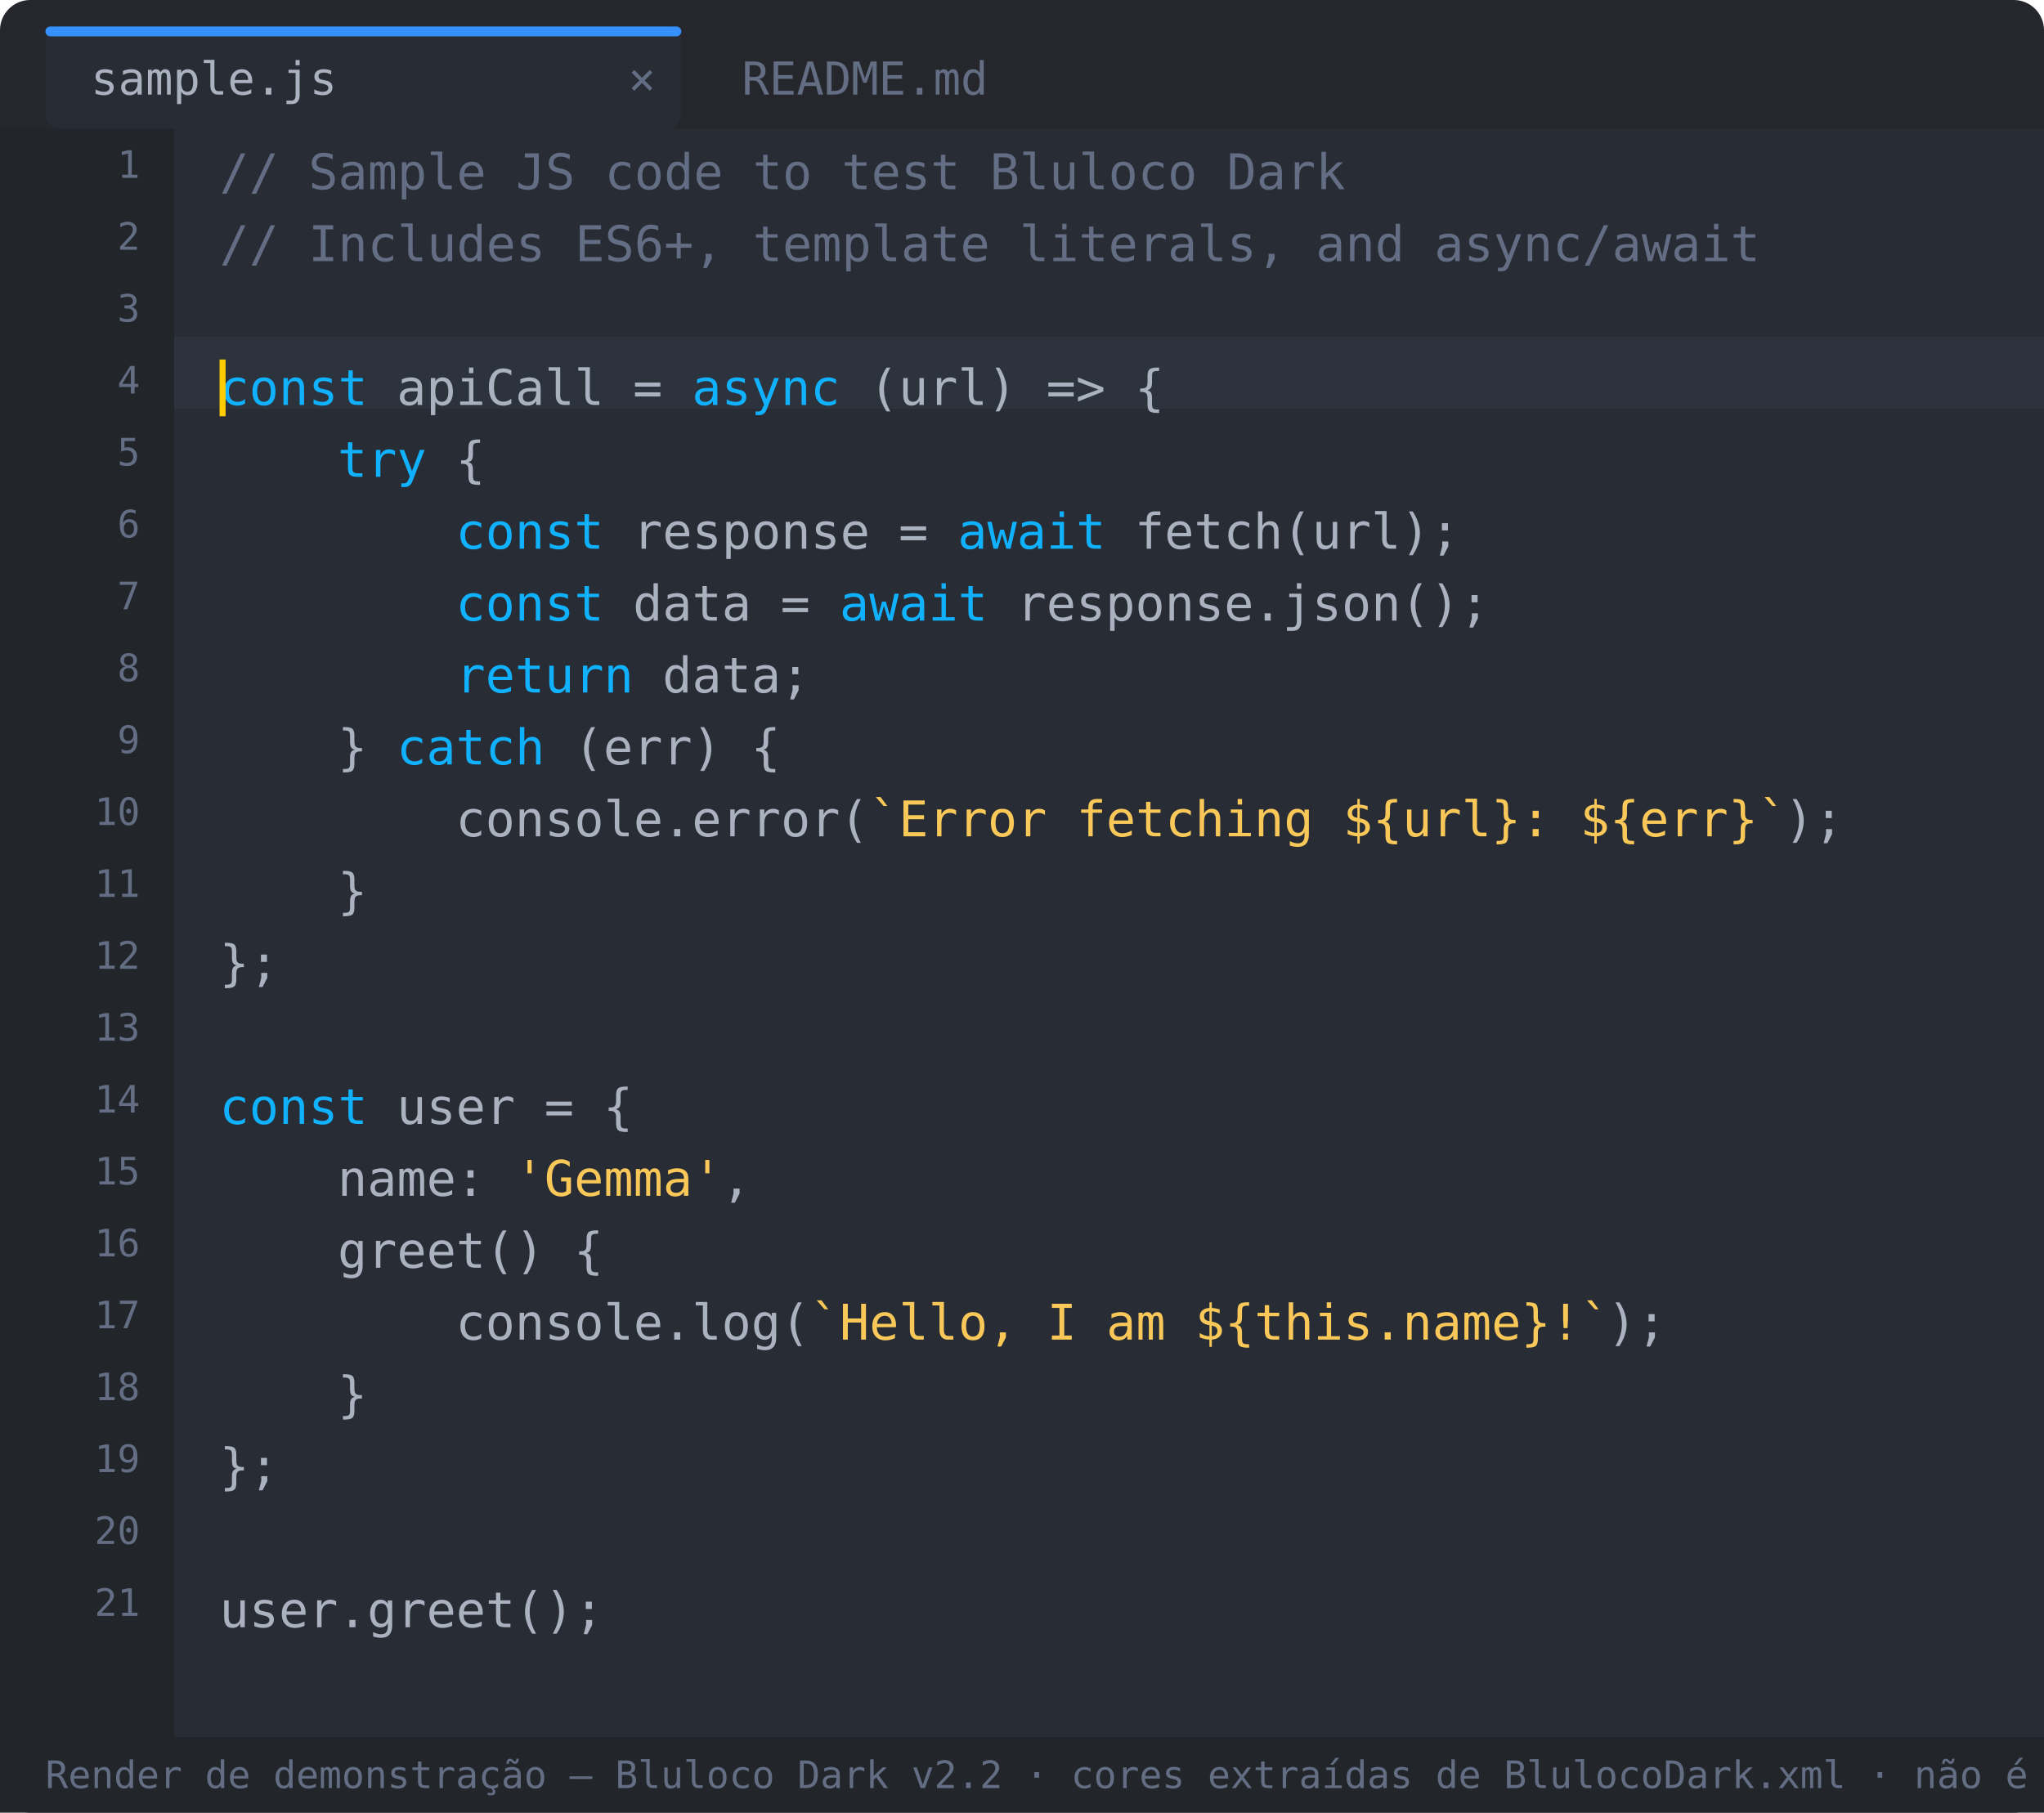
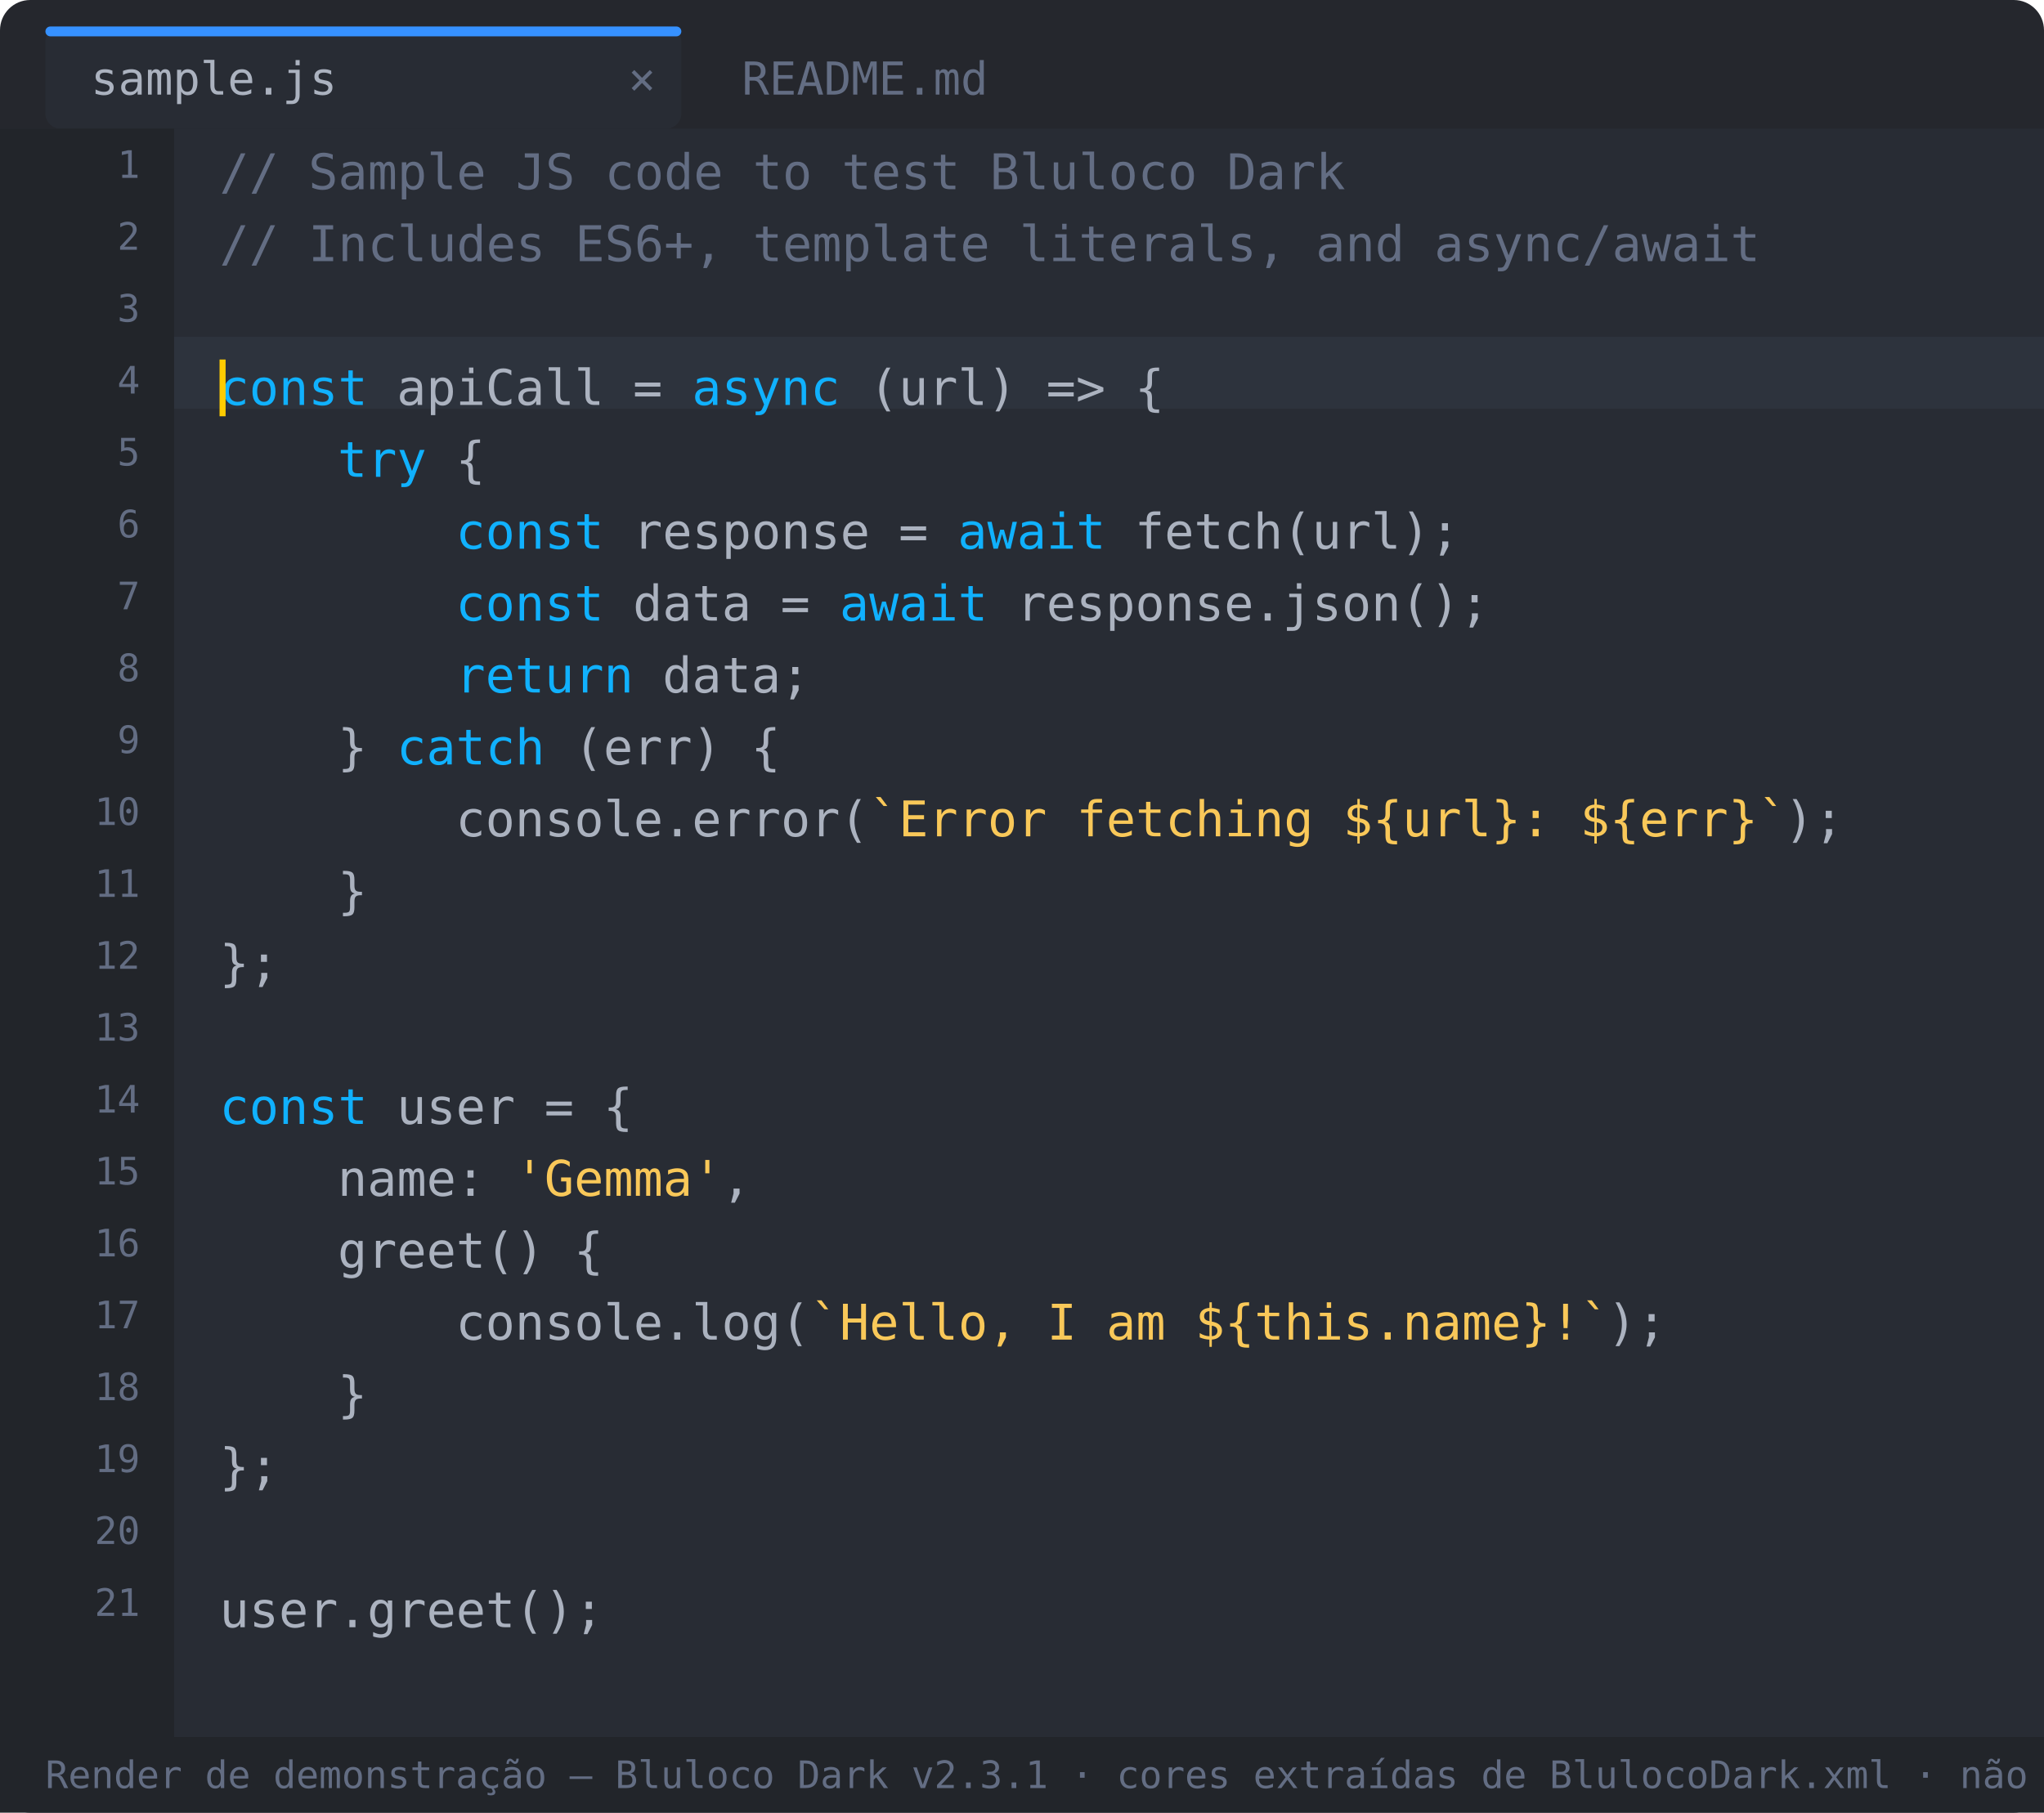
<svg xmlns="http://www.w3.org/2000/svg" width="540" height="479" viewBox="0 0 540 479">
  <rect width="540" height="479" rx="8" fill="#25272D" />
  <rect x="12" y="7" width="168" height="27" rx="4" fill="#282C34" />
  <rect x="12" y="7" width="168" height="2.6" rx="1.3" fill="#3691FF" />
  <text x="24" y="25" font-size="12" fill="#ABB2BF" font-family="Consolas,'DejaVu Sans Mono',Menlo,monospace">sample.js</text>
  <text x="166" y="25" font-size="12" fill="#636D83" font-family="Consolas,monospace">×</text>
  <text x="196" y="25" font-size="12" fill="#636D83" font-family="Consolas,'DejaVu Sans Mono',Menlo,monospace">README.md</text>
  <rect x="0" y="34" width="540" height="425" fill="#282C34" />
  <rect x="0" y="34" width="46" height="425" fill="#22252A" />
  <rect x="46" y="89" width="494" height="19" fill="#2D333D" />
  <text x="37" y="47" font-size="10" fill="#636D83" text-anchor="end" font-family="Consolas,'DejaVu Sans Mono',Menlo,monospace">1</text>
  <text x="37" y="66" font-size="10" fill="#636D83" text-anchor="end" font-family="Consolas,'DejaVu Sans Mono',Menlo,monospace">2</text>
  <text x="37" y="85" font-size="10" fill="#636D83" text-anchor="end" font-family="Consolas,'DejaVu Sans Mono',Menlo,monospace">3</text>
  <text x="37" y="104" font-size="10" fill="#636D83" text-anchor="end" font-family="Consolas,'DejaVu Sans Mono',Menlo,monospace">4</text>
  <text x="37" y="123" font-size="10" fill="#636D83" text-anchor="end" font-family="Consolas,'DejaVu Sans Mono',Menlo,monospace">5</text>
  <text x="37" y="142" font-size="10" fill="#636D83" text-anchor="end" font-family="Consolas,'DejaVu Sans Mono',Menlo,monospace">6</text>
  <text x="37" y="161" font-size="10" fill="#636D83" text-anchor="end" font-family="Consolas,'DejaVu Sans Mono',Menlo,monospace">7</text>
  <text x="37" y="180" font-size="10" fill="#636D83" text-anchor="end" font-family="Consolas,'DejaVu Sans Mono',Menlo,monospace">8</text>
  <text x="37" y="199" font-size="10" fill="#636D83" text-anchor="end" font-family="Consolas,'DejaVu Sans Mono',Menlo,monospace">9</text>
  <text x="37" y="218" font-size="10" fill="#636D83" text-anchor="end" font-family="Consolas,'DejaVu Sans Mono',Menlo,monospace">10</text>
  <text x="37" y="237" font-size="10" fill="#636D83" text-anchor="end" font-family="Consolas,'DejaVu Sans Mono',Menlo,monospace">11</text>
  <text x="37" y="256" font-size="10" fill="#636D83" text-anchor="end" font-family="Consolas,'DejaVu Sans Mono',Menlo,monospace">12</text>
  <text x="37" y="275" font-size="10" fill="#636D83" text-anchor="end" font-family="Consolas,'DejaVu Sans Mono',Menlo,monospace">13</text>
  <text x="37" y="294" font-size="10" fill="#636D83" text-anchor="end" font-family="Consolas,'DejaVu Sans Mono',Menlo,monospace">14</text>
  <text x="37" y="313" font-size="10" fill="#636D83" text-anchor="end" font-family="Consolas,'DejaVu Sans Mono',Menlo,monospace">15</text>
  <text x="37" y="332" font-size="10" fill="#636D83" text-anchor="end" font-family="Consolas,'DejaVu Sans Mono',Menlo,monospace">16</text>
  <text x="37" y="351" font-size="10" fill="#636D83" text-anchor="end" font-family="Consolas,'DejaVu Sans Mono',Menlo,monospace">17</text>
  <text x="37" y="370" font-size="10" fill="#636D83" text-anchor="end" font-family="Consolas,'DejaVu Sans Mono',Menlo,monospace">18</text>
  <text x="37" y="389" font-size="10" fill="#636D83" text-anchor="end" font-family="Consolas,'DejaVu Sans Mono',Menlo,monospace">19</text>
  <text x="37" y="408" font-size="10" fill="#636D83" text-anchor="end" font-family="Consolas,'DejaVu Sans Mono',Menlo,monospace">20</text>
  <text x="37" y="427" font-size="10" fill="#636D83" text-anchor="end" font-family="Consolas,'DejaVu Sans Mono',Menlo,monospace">21</text>
  <text font-size="13" x="58.0" y="50" fill="#636D83" textLength="296.4" lengthAdjust="spacingAndGlyphs" font-family="Consolas,'DejaVu Sans Mono',Menlo,monospace">// Sample JS code to test Bluloco Dark</text>
  <text font-size="13" x="58.0" y="69" fill="#636D83" textLength="405.6" lengthAdjust="spacingAndGlyphs" font-family="Consolas,'DejaVu Sans Mono',Menlo,monospace">// Includes ES6+, template literals, and async/await</text>
  <text font-size="13" x="58.0" y="107" fill="#10B1FE" textLength="39.0" lengthAdjust="spacingAndGlyphs" font-family="Consolas,'DejaVu Sans Mono',Menlo,monospace">const</text>
  <text font-size="13" x="104.8" y="107" fill="#ABB2BF" textLength="54.6" lengthAdjust="spacingAndGlyphs" font-family="Consolas,'DejaVu Sans Mono',Menlo,monospace">apiCall</text>
  <text font-size="13" x="167.2" y="107" fill="#ABB2BF" textLength="7.8" lengthAdjust="spacingAndGlyphs" font-family="Consolas,'DejaVu Sans Mono',Menlo,monospace">=</text>
  <text font-size="13" x="182.8" y="107" fill="#10B1FE" textLength="39.0" lengthAdjust="spacingAndGlyphs" font-family="Consolas,'DejaVu Sans Mono',Menlo,monospace">async</text>
  <text font-size="13" x="229.6" y="107" fill="#ABB2BF" textLength="7.8" lengthAdjust="spacingAndGlyphs" font-family="Consolas,'DejaVu Sans Mono',Menlo,monospace">(</text>
  <text font-size="13" x="237.4" y="107" fill="#ABB2BF" textLength="23.4" lengthAdjust="spacingAndGlyphs" font-family="Consolas,'DejaVu Sans Mono',Menlo,monospace">url</text>
  <text font-size="13" x="260.8" y="107" fill="#ABB2BF" textLength="7.8" lengthAdjust="spacingAndGlyphs" font-family="Consolas,'DejaVu Sans Mono',Menlo,monospace">)</text>
  <text font-size="13" x="276.4" y="107" fill="#ABB2BF" textLength="15.6" lengthAdjust="spacingAndGlyphs" font-family="Consolas,'DejaVu Sans Mono',Menlo,monospace">=&gt;</text>
  <text font-size="13" x="299.8" y="107" fill="#ABB2BF" textLength="7.8" lengthAdjust="spacingAndGlyphs" font-family="Consolas,'DejaVu Sans Mono',Menlo,monospace">{</text>
  <text font-size="13" x="89.2" y="126" fill="#10B1FE" textLength="23.4" lengthAdjust="spacingAndGlyphs" font-family="Consolas,'DejaVu Sans Mono',Menlo,monospace">try</text>
  <text font-size="13" x="120.4" y="126" fill="#ABB2BF" textLength="7.8" lengthAdjust="spacingAndGlyphs" font-family="Consolas,'DejaVu Sans Mono',Menlo,monospace">{</text>
  <text font-size="13" x="120.4" y="145" fill="#10B1FE" textLength="39.0" lengthAdjust="spacingAndGlyphs" font-family="Consolas,'DejaVu Sans Mono',Menlo,monospace">const</text>
  <text font-size="13" x="167.2" y="145" fill="#ABB2BF" textLength="62.4" lengthAdjust="spacingAndGlyphs" font-family="Consolas,'DejaVu Sans Mono',Menlo,monospace">response</text>
  <text font-size="13" x="237.4" y="145" fill="#ABB2BF" textLength="7.8" lengthAdjust="spacingAndGlyphs" font-family="Consolas,'DejaVu Sans Mono',Menlo,monospace">=</text>
  <text font-size="13" x="253.0" y="145" fill="#10B1FE" textLength="39.0" lengthAdjust="spacingAndGlyphs" font-family="Consolas,'DejaVu Sans Mono',Menlo,monospace">await</text>
  <text font-size="13" x="299.8" y="145" fill="#ABB2BF" textLength="39.0" lengthAdjust="spacingAndGlyphs" font-family="Consolas,'DejaVu Sans Mono',Menlo,monospace">fetch</text>
  <text font-size="13" x="338.8" y="145" fill="#ABB2BF" textLength="7.8" lengthAdjust="spacingAndGlyphs" font-family="Consolas,'DejaVu Sans Mono',Menlo,monospace">(</text>
  <text font-size="13" x="346.6" y="145" fill="#ABB2BF" textLength="23.4" lengthAdjust="spacingAndGlyphs" font-family="Consolas,'DejaVu Sans Mono',Menlo,monospace">url</text>
  <text font-size="13" x="370.0" y="145" fill="#ABB2BF" textLength="15.6" lengthAdjust="spacingAndGlyphs" font-family="Consolas,'DejaVu Sans Mono',Menlo,monospace">);</text>
  <text font-size="13" x="120.4" y="164" fill="#10B1FE" textLength="39.0" lengthAdjust="spacingAndGlyphs" font-family="Consolas,'DejaVu Sans Mono',Menlo,monospace">const</text>
  <text font-size="13" x="167.2" y="164" fill="#ABB2BF" textLength="31.2" lengthAdjust="spacingAndGlyphs" font-family="Consolas,'DejaVu Sans Mono',Menlo,monospace">data</text>
  <text font-size="13" x="206.2" y="164" fill="#ABB2BF" textLength="7.8" lengthAdjust="spacingAndGlyphs" font-family="Consolas,'DejaVu Sans Mono',Menlo,monospace">=</text>
  <text font-size="13" x="221.8" y="164" fill="#10B1FE" textLength="39.0" lengthAdjust="spacingAndGlyphs" font-family="Consolas,'DejaVu Sans Mono',Menlo,monospace">await</text>
  <text font-size="13" x="268.6" y="164" fill="#ABB2BF" textLength="62.4" lengthAdjust="spacingAndGlyphs" font-family="Consolas,'DejaVu Sans Mono',Menlo,monospace">response</text>
  <text font-size="13" x="331.0" y="164" fill="#ABB2BF" textLength="7.8" lengthAdjust="spacingAndGlyphs" font-family="Consolas,'DejaVu Sans Mono',Menlo,monospace">.</text>
  <text font-size="13" x="338.8" y="164" fill="#ABB2BF" textLength="31.2" lengthAdjust="spacingAndGlyphs" font-family="Consolas,'DejaVu Sans Mono',Menlo,monospace">json</text>
  <text font-size="13" x="370.0" y="164" fill="#ABB2BF" textLength="23.4" lengthAdjust="spacingAndGlyphs" font-family="Consolas,'DejaVu Sans Mono',Menlo,monospace">();</text>
  <text font-size="13" x="120.4" y="183" fill="#10B1FE" textLength="46.8" lengthAdjust="spacingAndGlyphs" font-family="Consolas,'DejaVu Sans Mono',Menlo,monospace">return</text>
  <text font-size="13" x="175.0" y="183" fill="#ABB2BF" textLength="31.2" lengthAdjust="spacingAndGlyphs" font-family="Consolas,'DejaVu Sans Mono',Menlo,monospace">data</text>
  <text font-size="13" x="206.2" y="183" fill="#ABB2BF" textLength="7.8" lengthAdjust="spacingAndGlyphs" font-family="Consolas,'DejaVu Sans Mono',Menlo,monospace">;</text>
  <text font-size="13" x="89.2" y="202" fill="#ABB2BF" textLength="7.8" lengthAdjust="spacingAndGlyphs" font-family="Consolas,'DejaVu Sans Mono',Menlo,monospace">}</text>
  <text font-size="13" x="104.8" y="202" fill="#10B1FE" textLength="39.0" lengthAdjust="spacingAndGlyphs" font-family="Consolas,'DejaVu Sans Mono',Menlo,monospace">catch</text>
  <text font-size="13" x="151.6" y="202" fill="#ABB2BF" textLength="7.8" lengthAdjust="spacingAndGlyphs" font-family="Consolas,'DejaVu Sans Mono',Menlo,monospace">(</text>
  <text font-size="13" x="159.4" y="202" fill="#ABB2BF" textLength="23.4" lengthAdjust="spacingAndGlyphs" font-family="Consolas,'DejaVu Sans Mono',Menlo,monospace">err</text>
  <text font-size="13" x="182.8" y="202" fill="#ABB2BF" textLength="7.8" lengthAdjust="spacingAndGlyphs" font-family="Consolas,'DejaVu Sans Mono',Menlo,monospace">)</text>
  <text font-size="13" x="198.4" y="202" fill="#ABB2BF" textLength="7.8" lengthAdjust="spacingAndGlyphs" font-family="Consolas,'DejaVu Sans Mono',Menlo,monospace">{</text>
  <text font-size="13" x="120.4" y="221" fill="#ABB2BF" textLength="54.6" lengthAdjust="spacingAndGlyphs" font-family="Consolas,'DejaVu Sans Mono',Menlo,monospace">console</text>
  <text font-size="13" x="175.0" y="221" fill="#ABB2BF" textLength="7.8" lengthAdjust="spacingAndGlyphs" font-family="Consolas,'DejaVu Sans Mono',Menlo,monospace">.</text>
  <text font-size="13" x="182.8" y="221" fill="#ABB2BF" textLength="39.0" lengthAdjust="spacingAndGlyphs" font-family="Consolas,'DejaVu Sans Mono',Menlo,monospace">error</text>
  <text font-size="13" x="221.8" y="221" fill="#ABB2BF" textLength="7.8" lengthAdjust="spacingAndGlyphs" font-family="Consolas,'DejaVu Sans Mono',Menlo,monospace">(</text>
  <text font-size="13" x="229.6" y="221" fill="#F9C859" textLength="241.8" lengthAdjust="spacingAndGlyphs" font-family="Consolas,'DejaVu Sans Mono',Menlo,monospace">`Error fetching ${url}: ${err}`</text>
  <text font-size="13" x="471.4" y="221" fill="#ABB2BF" textLength="15.6" lengthAdjust="spacingAndGlyphs" font-family="Consolas,'DejaVu Sans Mono',Menlo,monospace">);</text>
  <text font-size="13" x="89.2" y="240" fill="#ABB2BF" textLength="7.8" lengthAdjust="spacingAndGlyphs" font-family="Consolas,'DejaVu Sans Mono',Menlo,monospace">}</text>
  <text font-size="13" x="58.0" y="259" fill="#ABB2BF" textLength="15.6" lengthAdjust="spacingAndGlyphs" font-family="Consolas,'DejaVu Sans Mono',Menlo,monospace">};</text>
  <text font-size="13" x="58.0" y="297" fill="#10B1FE" textLength="39.0" lengthAdjust="spacingAndGlyphs" font-family="Consolas,'DejaVu Sans Mono',Menlo,monospace">const</text>
  <text font-size="13" x="104.8" y="297" fill="#ABB2BF" textLength="31.2" lengthAdjust="spacingAndGlyphs" font-family="Consolas,'DejaVu Sans Mono',Menlo,monospace">user</text>
  <text font-size="13" x="143.8" y="297" fill="#ABB2BF" textLength="7.8" lengthAdjust="spacingAndGlyphs" font-family="Consolas,'DejaVu Sans Mono',Menlo,monospace">=</text>
  <text font-size="13" x="159.4" y="297" fill="#ABB2BF" textLength="7.8" lengthAdjust="spacingAndGlyphs" font-family="Consolas,'DejaVu Sans Mono',Menlo,monospace">{</text>
  <text font-size="13" x="89.2" y="316" fill="#ABB2BF" textLength="31.2" lengthAdjust="spacingAndGlyphs" font-family="Consolas,'DejaVu Sans Mono',Menlo,monospace">name</text>
  <text font-size="13" x="120.4" y="316" fill="#ABB2BF" textLength="7.8" lengthAdjust="spacingAndGlyphs" font-family="Consolas,'DejaVu Sans Mono',Menlo,monospace">:</text>
  <text font-size="13" x="136.0" y="316" fill="#F9C859" textLength="54.6" lengthAdjust="spacingAndGlyphs" font-family="Consolas,'DejaVu Sans Mono',Menlo,monospace">'Gemma'</text>
  <text font-size="13" x="190.6" y="316" fill="#ABB2BF" textLength="7.8" lengthAdjust="spacingAndGlyphs" font-family="Consolas,'DejaVu Sans Mono',Menlo,monospace">,</text>
  <text font-size="13" x="89.2" y="335" fill="#ABB2BF" textLength="39.0" lengthAdjust="spacingAndGlyphs" font-family="Consolas,'DejaVu Sans Mono',Menlo,monospace">greet</text>
  <text font-size="13" x="128.2" y="335" fill="#ABB2BF" textLength="15.6" lengthAdjust="spacingAndGlyphs" font-family="Consolas,'DejaVu Sans Mono',Menlo,monospace">()</text>
  <text font-size="13" x="151.6" y="335" fill="#ABB2BF" textLength="7.8" lengthAdjust="spacingAndGlyphs" font-family="Consolas,'DejaVu Sans Mono',Menlo,monospace">{</text>
  <text font-size="13" x="120.4" y="354" fill="#ABB2BF" textLength="54.6" lengthAdjust="spacingAndGlyphs" font-family="Consolas,'DejaVu Sans Mono',Menlo,monospace">console</text>
  <text font-size="13" x="175.0" y="354" fill="#ABB2BF" textLength="7.8" lengthAdjust="spacingAndGlyphs" font-family="Consolas,'DejaVu Sans Mono',Menlo,monospace">.</text>
  <text font-size="13" x="182.8" y="354" fill="#ABB2BF" textLength="23.4" lengthAdjust="spacingAndGlyphs" font-family="Consolas,'DejaVu Sans Mono',Menlo,monospace">log</text>
  <text font-size="13" x="206.2" y="354" fill="#ABB2BF" textLength="7.8" lengthAdjust="spacingAndGlyphs" font-family="Consolas,'DejaVu Sans Mono',Menlo,monospace">(</text>
  <text font-size="13" x="214.0" y="354" fill="#F9C859" textLength="210.6" lengthAdjust="spacingAndGlyphs" font-family="Consolas,'DejaVu Sans Mono',Menlo,monospace">`Hello, I am ${this.name}!`</text>
  <text font-size="13" x="424.6" y="354" fill="#ABB2BF" textLength="15.6" lengthAdjust="spacingAndGlyphs" font-family="Consolas,'DejaVu Sans Mono',Menlo,monospace">);</text>
  <text font-size="13" x="89.2" y="373" fill="#ABB2BF" textLength="7.8" lengthAdjust="spacingAndGlyphs" font-family="Consolas,'DejaVu Sans Mono',Menlo,monospace">}</text>
  <text font-size="13" x="58.0" y="392" fill="#ABB2BF" textLength="15.6" lengthAdjust="spacingAndGlyphs" font-family="Consolas,'DejaVu Sans Mono',Menlo,monospace">};</text>
  <text font-size="13" x="58.0" y="430" fill="#ABB2BF" textLength="31.2" lengthAdjust="spacingAndGlyphs" font-family="Consolas,'DejaVu Sans Mono',Menlo,monospace">user</text>
  <text font-size="13" x="89.2" y="430" fill="#ABB2BF" textLength="7.8" lengthAdjust="spacingAndGlyphs" font-family="Consolas,'DejaVu Sans Mono',Menlo,monospace">.</text>
  <text font-size="13" x="97.0" y="430" fill="#ABB2BF" textLength="39.0" lengthAdjust="spacingAndGlyphs" font-family="Consolas,'DejaVu Sans Mono',Menlo,monospace">greet</text>
  <text font-size="13" x="136.0" y="430" fill="#ABB2BF" textLength="23.4" lengthAdjust="spacingAndGlyphs" font-family="Consolas,'DejaVu Sans Mono',Menlo,monospace">();</text>
  <rect x="58" y="95" width="1.6" height="15" fill="#FFCC00" />
  <rect x="0" y="459" width="540" height="20" fill="#22252A" />
-   <text x="12" y="472.5" font-size="10" fill="#636D83" font-family="Consolas,'DejaVu Sans Mono',Menlo,monospace">Render de demonstração — Bluloco Dark v2.2 · cores extraídas de BlulocoDark.xml · não é uma captura do Notepad++</text>
+   <text x="12" y="472.5" font-size="10" fill="#636D83" font-family="Consolas,'DejaVu Sans Mono',Menlo,monospace">Render de demonstração — Bluloco Dark v2.3.1 · cores extraídas de BlulocoDark.xml · não é uma captura do Notepad++</text>
</svg>
